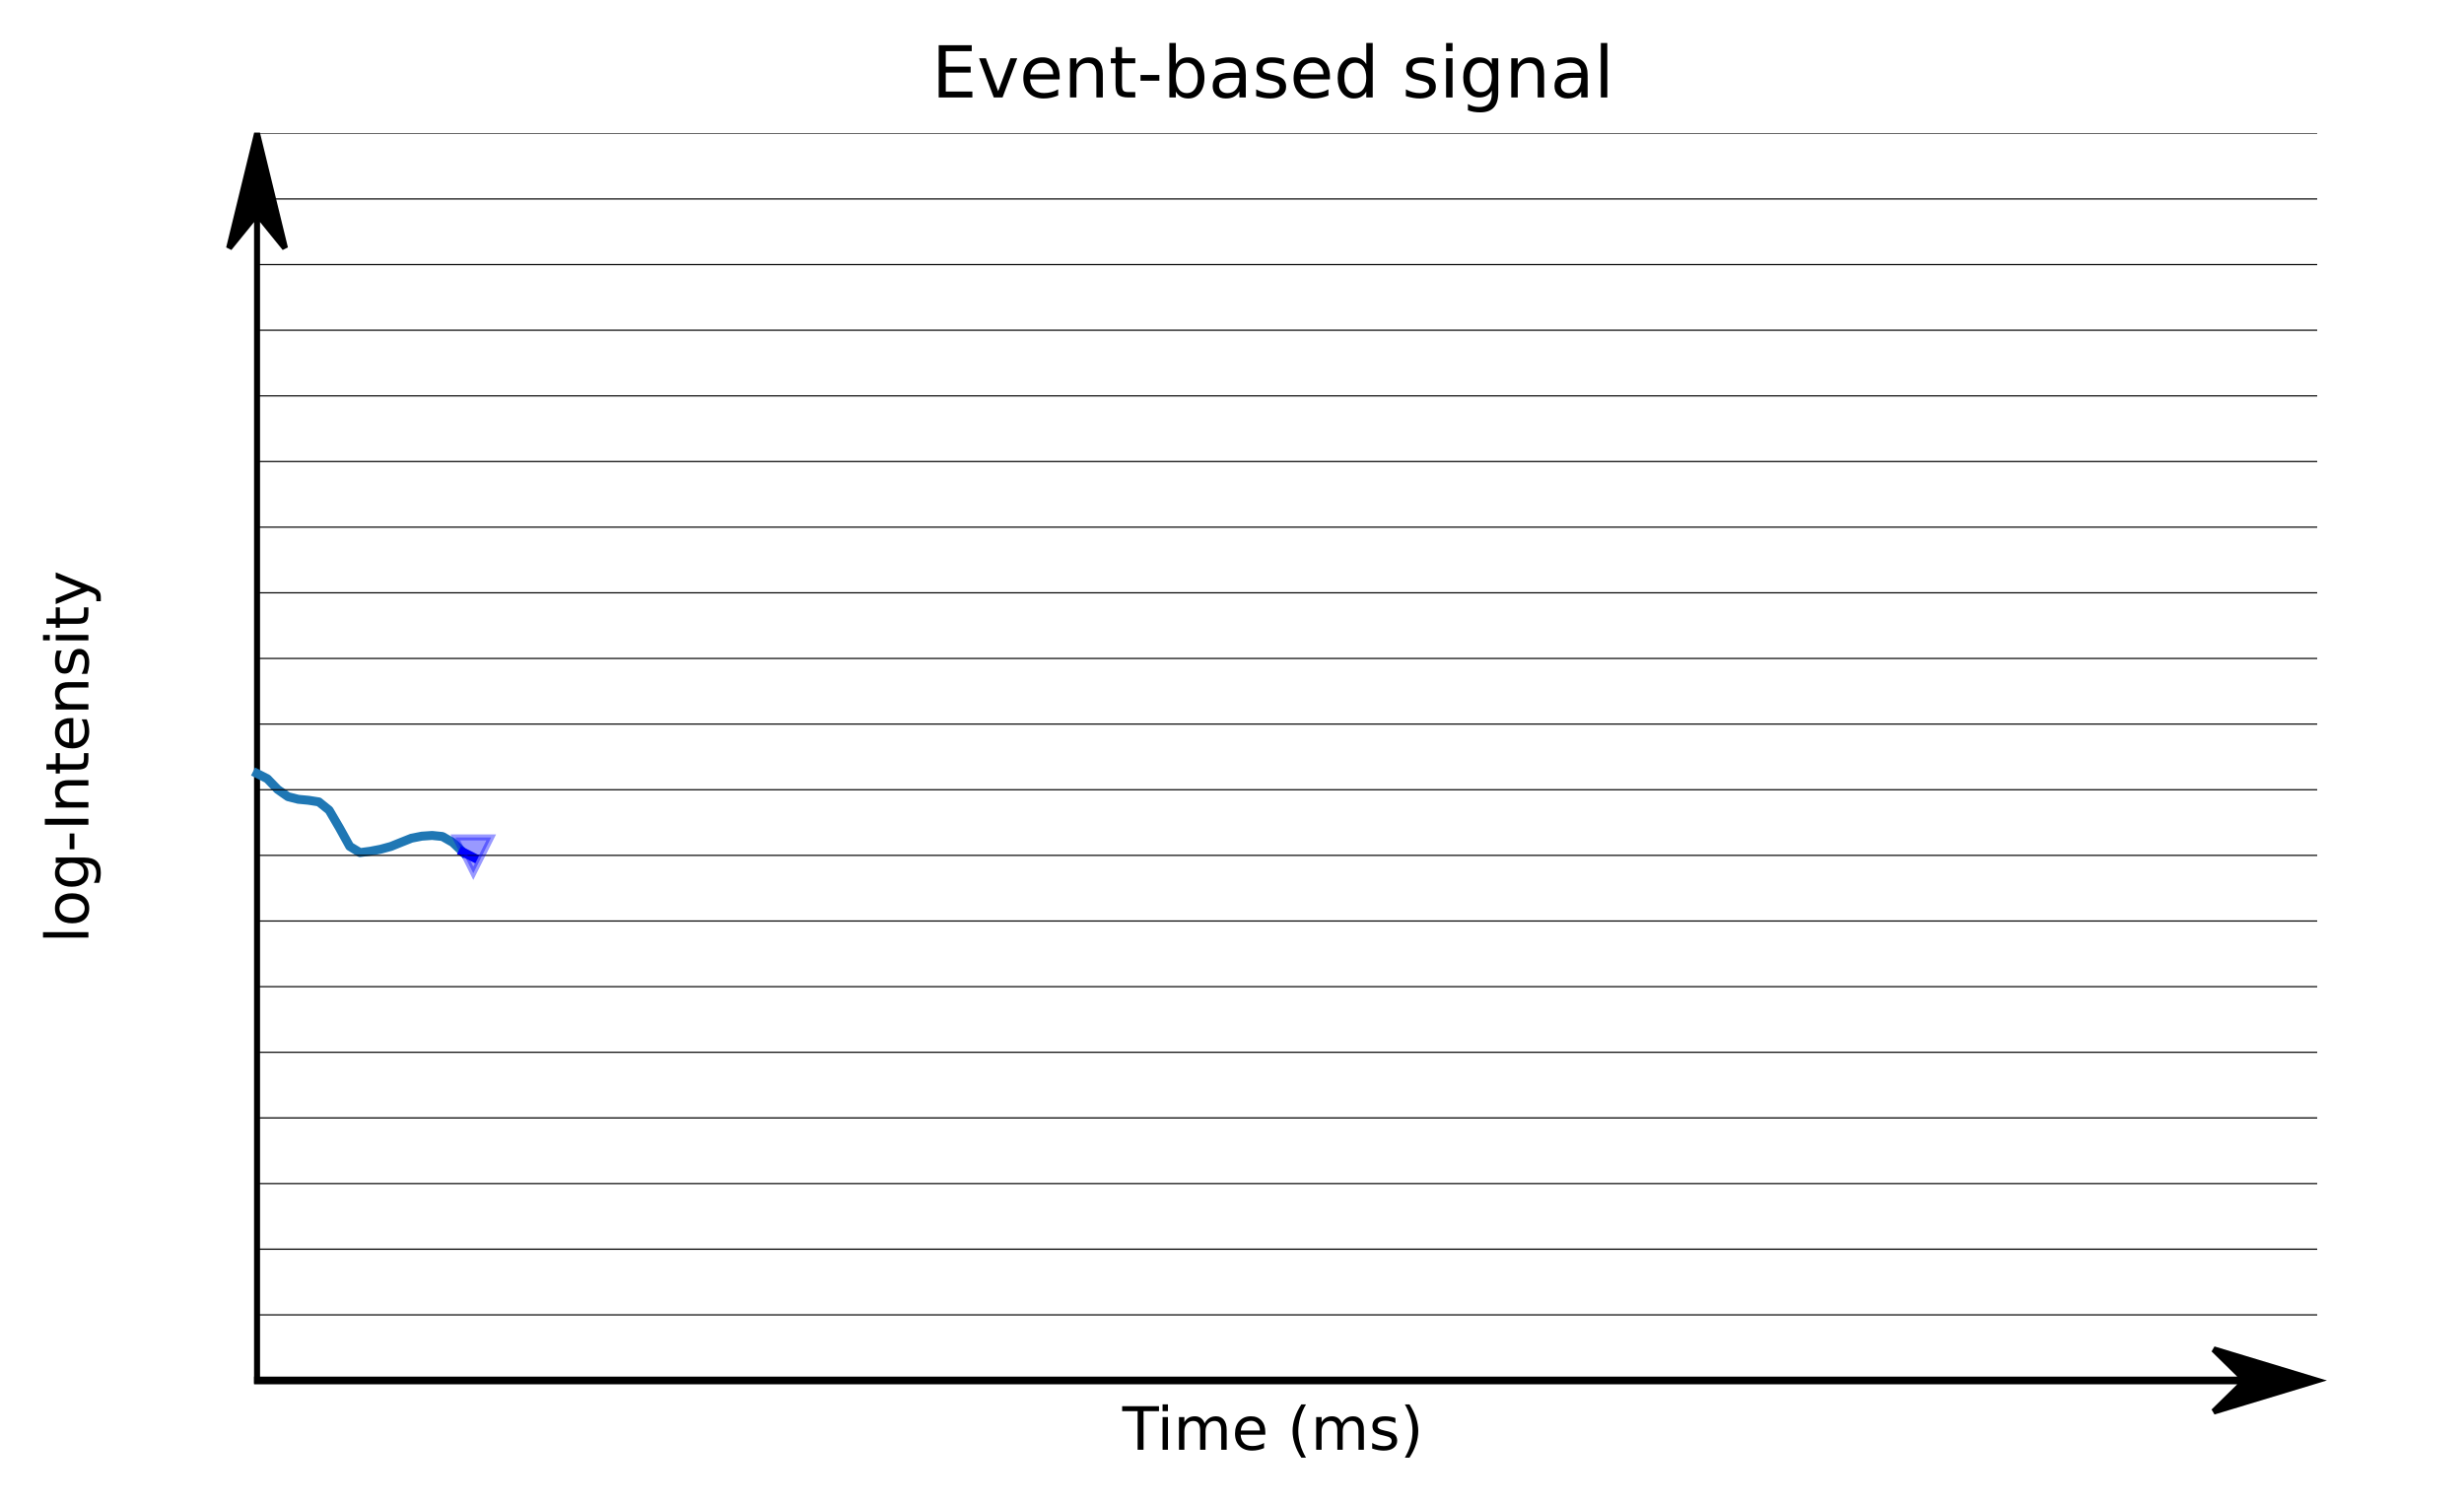
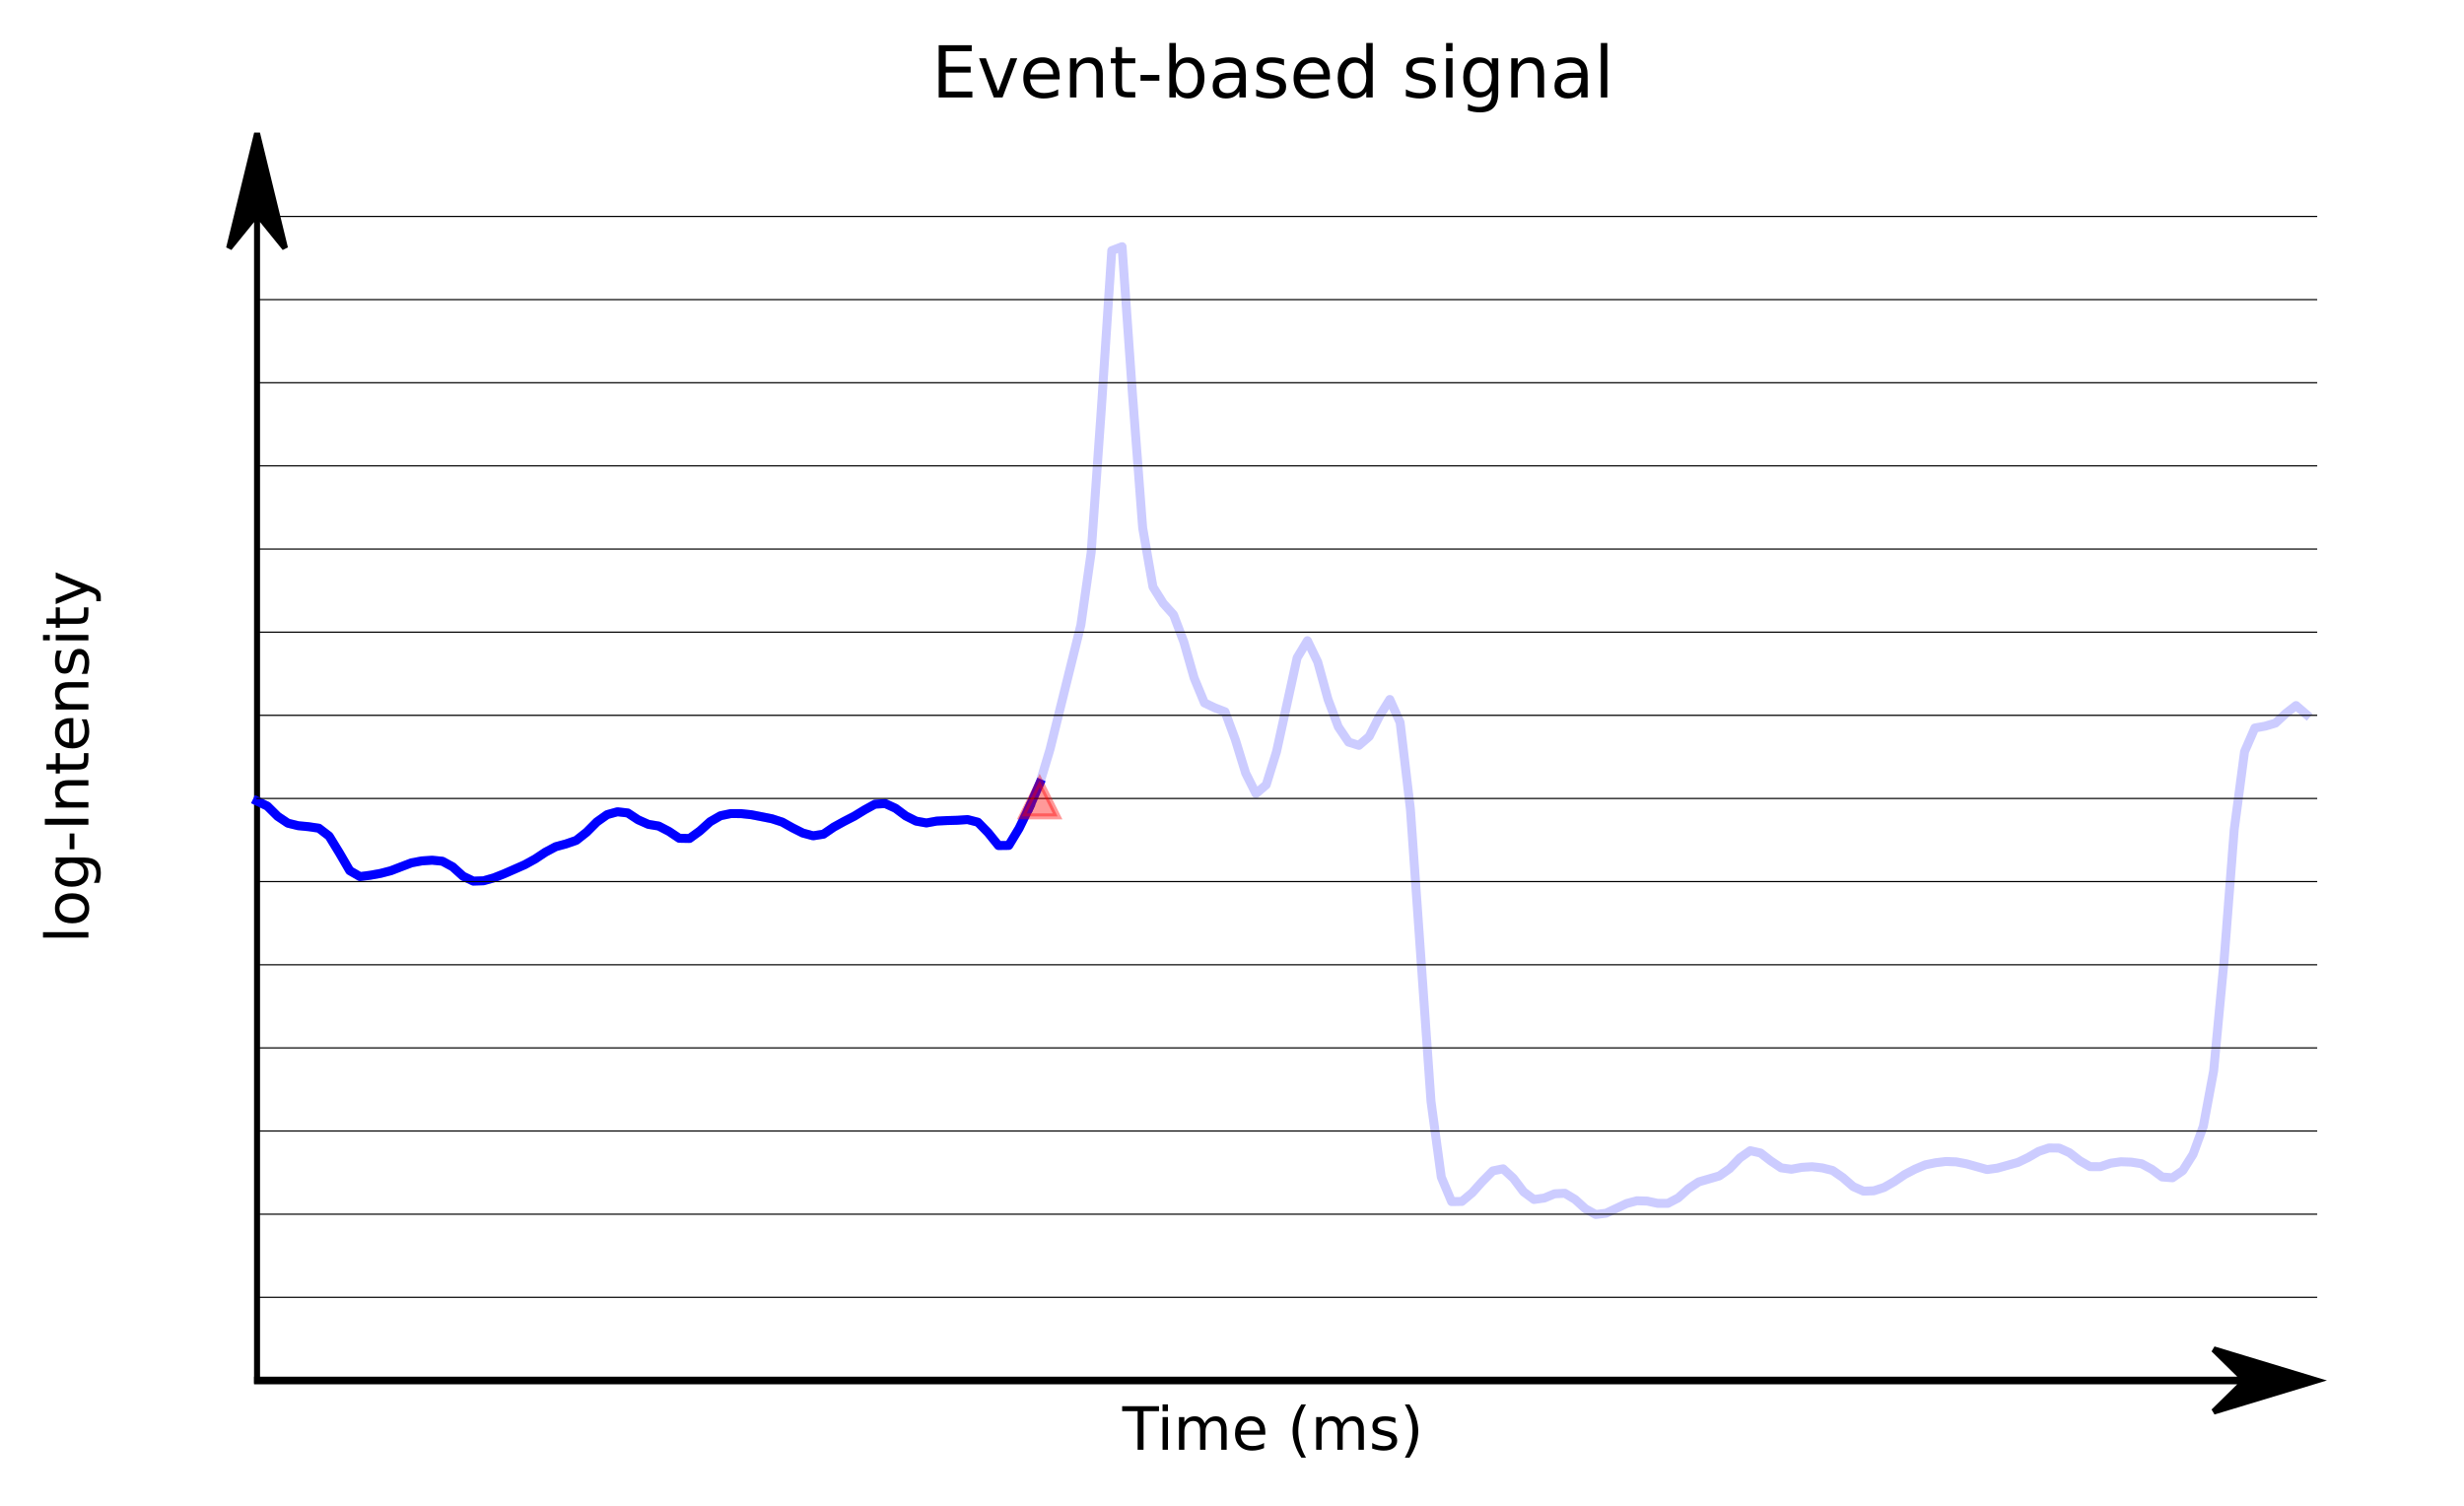
<svg xmlns="http://www.w3.org/2000/svg" xmlns:xlink="http://www.w3.org/1999/xlink" width="412.523pt" height="251.996pt" viewBox="0 0 412.523 251.996" version="1.1">
  <defs>
    <style type="text/css">*{stroke-linejoin: round; stroke-linecap: butt}</style>
  </defs>
  <g id="figure_1">
    <g id="patch_1">
      <path d="M 0 251.996  L 412.523 251.996  L 412.523 0  L 0 0  L 0 251.996  z " style="fill: none" />
    </g>
    <g id="axes_1">
      <g id="patch_2">
        <path d="M 20.878 231.118  L 405.323 231.118  L 405.323 22.318  L 20.878 22.318  L 20.878 231.118  z " style="fill: none" />
      </g>
      <g id="patch_3">
-         <path d="M 387.848 231.118  L 370.608 236.338  L 375.78 231.263  L 43.035 231.263  L 43.035 230.973  L 375.78 230.973  L 370.608 225.898  z " style="stroke: #000000; stroke-linejoin: miter" />
+         <path d="M 387.848 231.118  L 370.608 236.338  L 375.78 231.256  L 43.035 231.256  L 43.035 230.98  L 375.78 230.98  L 370.608 225.898  z " style="stroke: #000000; stroke-linejoin: miter" />
      </g>
      <g id="patch_4">
        <path d="M 43.035 22.318  L 47.717 41.54  L 43.036 35.774  L 43.036 231.118  L 43.034 231.118  L 43.034 35.774  L 38.353 41.54  z " style="stroke: #000000; stroke-linejoin: miter" />
      </g>
      <g id="matplotlib.axis_1">
        <g id="text_1">
          <g transform="translate(187.9013 242.7166) scale(0.1 -0.1)">
            <defs>
              <path id="DejaVuSans-54" d="M -19 4666  L 3928 4666  L 3928 4134  L 2272 4134  L 2272 0  L 1638 0  L 1638 4134  L -19 4134  L -19 4666  z " transform="scale(0.015625)" />
              <path id="DejaVuSans-69" d="M 603 3500  L 1178 3500  L 1178 0  L 603 0  L 603 3500  z M 603 4863  L 1178 4863  L 1178 4134  L 603 4134  L 603 4863  z " transform="scale(0.015625)" />
              <path id="DejaVuSans-6d" d="M 3328 2828  Q 3544 3216 3844 3400  Q 4144 3584 4550 3584  Q 5097 3584 5394 3201  Q 5691 2819 5691 2113  L 5691 0  L 5113 0  L 5113 2094  Q 5113 2597 4934 2840  Q 4756 3084 4391 3084  Q 3944 3084 3684 2787  Q 3425 2491 3425 1978  L 3425 0  L 2847 0  L 2847 2094  Q 2847 2600 2669 2842  Q 2491 3084 2119 3084  Q 1678 3084 1418 2786  Q 1159 2488 1159 1978  L 1159 0  L 581 0  L 581 3500  L 1159 3500  L 1159 2956  Q 1356 3278 1631 3431  Q 1906 3584 2284 3584  Q 2666 3584 2933 3390  Q 3200 3197 3328 2828  z " transform="scale(0.015625)" />
              <path id="DejaVuSans-65" d="M 3597 1894  L 3597 1613  L 953 1613  Q 991 1019 1311 708  Q 1631 397 2203 397  Q 2534 397 2845 478  Q 3156 559 3463 722  L 3463 178  Q 3153 47 2828 -22  Q 2503 -91 2169 -91  Q 1331 -91 842 396  Q 353 884 353 1716  Q 353 2575 817 3079  Q 1281 3584 2069 3584  Q 2775 3584 3186 3129  Q 3597 2675 3597 1894  z M 3022 2063  Q 3016 2534 2758 2815  Q 2500 3097 2075 3097  Q 1594 3097 1305 2825  Q 1016 2553 972 2059  L 3022 2063  z " transform="scale(0.015625)" />
              <path id="DejaVuSans-20" transform="scale(0.015625)" />
              <path id="DejaVuSans-28" d="M 1984 4856  Q 1566 4138 1362 3434  Q 1159 2731 1159 2009  Q 1159 1288 1364 580  Q 1569 -128 1984 -844  L 1484 -844  Q 1016 -109 783 600  Q 550 1309 550 2009  Q 550 2706 781 3412  Q 1013 4119 1484 4856  L 1984 4856  z " transform="scale(0.015625)" />
              <path id="DejaVuSans-73" d="M 2834 3397  L 2834 2853  Q 2591 2978 2328 3040  Q 2066 3103 1784 3103  Q 1356 3103 1142 2972  Q 928 2841 928 2578  Q 928 2378 1081 2264  Q 1234 2150 1697 2047  L 1894 2003  Q 2506 1872 2764 1633  Q 3022 1394 3022 966  Q 3022 478 2636 193  Q 2250 -91 1575 -91  Q 1294 -91 989 -36  Q 684 19 347 128  L 347 722  Q 666 556 975 473  Q 1284 391 1588 391  Q 1994 391 2212 530  Q 2431 669 2431 922  Q 2431 1156 2273 1281  Q 2116 1406 1581 1522  L 1381 1569  Q 847 1681 609 1914  Q 372 2147 372 2553  Q 372 3047 722 3315  Q 1072 3584 1716 3584  Q 2034 3584 2315 3537  Q 2597 3491 2834 3397  z " transform="scale(0.015625)" />
              <path id="DejaVuSans-29" d="M 513 4856  L 1013 4856  Q 1481 4119 1714 3412  Q 1947 2706 1947 2009  Q 1947 1309 1714 600  Q 1481 -109 1013 -844  L 513 -844  Q 928 -128 1133 580  Q 1338 1288 1338 2009  Q 1338 2731 1133 3434  Q 928 4138 513 4856  z " transform="scale(0.015625)" />
            </defs>
            <use xlink:href="#DejaVuSans-54" />
            <use xlink:href="#DejaVuSans-69" x="57.959" />
            <use xlink:href="#DejaVuSans-6d" x="85.742" />
            <use xlink:href="#DejaVuSans-65" x="183.154" />
            <use xlink:href="#DejaVuSans-20" x="244.678" />
            <use xlink:href="#DejaVuSans-28" x="276.465" />
            <use xlink:href="#DejaVuSans-6d" x="315.479" />
            <use xlink:href="#DejaVuSans-73" x="412.891" />
            <use xlink:href="#DejaVuSans-29" x="464.99" />
          </g>
        </g>
      </g>
      <g id="matplotlib.axis_2">
        <g id="text_2">
          <g transform="translate(14.79844 157.9072) rotate(-90) scale(0.1 -0.1)">
            <defs>
              <path id="DejaVuSans-6c" d="M 603 4863  L 1178 4863  L 1178 0  L 603 0  L 603 4863  z " transform="scale(0.015625)" />
              <path id="DejaVuSans-6f" d="M 1959 3097  Q 1497 3097 1228 2736  Q 959 2375 959 1747  Q 959 1119 1226 758  Q 1494 397 1959 397  Q 2419 397 2687 759  Q 2956 1122 2956 1747  Q 2956 2369 2687 2733  Q 2419 3097 1959 3097  z M 1959 3584  Q 2709 3584 3137 3096  Q 3566 2609 3566 1747  Q 3566 888 3137 398  Q 2709 -91 1959 -91  Q 1206 -91 779 398  Q 353 888 353 1747  Q 353 2609 779 3096  Q 1206 3584 1959 3584  z " transform="scale(0.015625)" />
              <path id="DejaVuSans-67" d="M 2906 1791  Q 2906 2416 2648 2759  Q 2391 3103 1925 3103  Q 1463 3103 1205 2759  Q 947 2416 947 1791  Q 947 1169 1205 825  Q 1463 481 1925 481  Q 2391 481 2648 825  Q 2906 1169 2906 1791  z M 3481 434  Q 3481 -459 3084 -895  Q 2688 -1331 1869 -1331  Q 1566 -1331 1297 -1286  Q 1028 -1241 775 -1147  L 775 -588  Q 1028 -725 1275 -790  Q 1522 -856 1778 -856  Q 2344 -856 2625 -561  Q 2906 -266 2906 331  L 2906 616  Q 2728 306 2450 153  Q 2172 0 1784 0  Q 1141 0 747 490  Q 353 981 353 1791  Q 353 2603 747 3093  Q 1141 3584 1784 3584  Q 2172 3584 2450 3431  Q 2728 3278 2906 2969  L 2906 3500  L 3481 3500  L 3481 434  z " transform="scale(0.015625)" />
              <path id="DejaVuSans-2d" d="M 313 2009  L 1997 2009  L 1997 1497  L 313 1497  L 313 2009  z " transform="scale(0.015625)" />
              <path id="DejaVuSans-49" d="M 628 4666  L 1259 4666  L 1259 0  L 628 0  L 628 4666  z " transform="scale(0.015625)" />
              <path id="DejaVuSans-6e" d="M 3513 2113  L 3513 0  L 2938 0  L 2938 2094  Q 2938 2591 2744 2837  Q 2550 3084 2163 3084  Q 1697 3084 1428 2787  Q 1159 2491 1159 1978  L 1159 0  L 581 0  L 581 3500  L 1159 3500  L 1159 2956  Q 1366 3272 1645 3428  Q 1925 3584 2291 3584  Q 2894 3584 3203 3211  Q 3513 2838 3513 2113  z " transform="scale(0.015625)" />
              <path id="DejaVuSans-74" d="M 1172 4494  L 1172 3500  L 2356 3500  L 2356 3053  L 1172 3053  L 1172 1153  Q 1172 725 1289 603  Q 1406 481 1766 481  L 2356 481  L 2356 0  L 1766 0  Q 1100 0 847 248  Q 594 497 594 1153  L 594 3053  L 172 3053  L 172 3500  L 594 3500  L 594 4494  L 1172 4494  z " transform="scale(0.015625)" />
              <path id="DejaVuSans-79" d="M 2059 -325  Q 1816 -950 1584 -1140  Q 1353 -1331 966 -1331  L 506 -1331  L 506 -850  L 844 -850  Q 1081 -850 1212 -737  Q 1344 -625 1503 -206  L 1606 56  L 191 3500  L 800 3500  L 1894 763  L 2988 3500  L 3597 3500  L 2059 -325  z " transform="scale(0.015625)" />
            </defs>
            <use xlink:href="#DejaVuSans-6c" />
            <use xlink:href="#DejaVuSans-6f" x="27.783" />
            <use xlink:href="#DejaVuSans-67" x="88.965" />
            <use xlink:href="#DejaVuSans-2d" x="152.441" />
            <use xlink:href="#DejaVuSans-49" x="188.525" />
            <use xlink:href="#DejaVuSans-6e" x="218.018" />
            <use xlink:href="#DejaVuSans-74" x="281.396" />
            <use xlink:href="#DejaVuSans-65" x="320.605" />
            <use xlink:href="#DejaVuSans-6e" x="382.129" />
            <use xlink:href="#DejaVuSans-73" x="445.508" />
            <use xlink:href="#DejaVuSans-69" x="497.607" />
            <use xlink:href="#DejaVuSans-74" x="525.391" />
            <use xlink:href="#DejaVuSans-79" x="564.6" />
          </g>
        </g>
      </g>
      <g id="line2d_1">
-         <path d="M 43.035 129.502  L 44.759 130.378  L 46.483 132.166  L 48.207 133.377  L 49.931 133.818  L 51.655 133.982  L 53.379 134.254  L 55.103 135.641  L 56.827 138.588  L 58.551 141.698  L 60.275 142.742  L 62 142.51  L 63.724 142.178  L 65.448 141.71  L 67.172 141.014  L 68.896 140.329  L 70.62 139.99  L 72.344 139.869  L 74.068 140.046  L 75.792 141.032  L 77.516 142.667  " clip-path="url(#pd649212f98)" style="fill: none; stroke: #1f77b4; stroke-width: 1.5; stroke-linecap: square" />
+         <path d="M 43.035 134.121  L 44.759 134.957  L 46.483 136.664  L 48.207 137.82  L 49.931 138.24  L 53.379 138.657  L 55.103 139.981  L 58.551 145.763  L 60.275 146.759  L 63.724 146.221  L 65.448 145.774  L 68.896 144.456  L 70.62 144.132  L 72.344 144.017  L 74.068 144.186  L 75.792 145.127  L 77.516 146.688  L 79.24 147.516  L 80.964 147.459  L 82.688 146.968  L 86.136 145.528  L 87.861 144.766  L 89.585 143.818  L 91.309 142.676  L 93.033 141.756  L 94.757 141.288  L 96.481 140.693  L 98.205 139.333  L 99.929 137.604  L 101.653 136.384  L 103.377 135.907  L 105.101 136.106  L 106.825 137.245  L 108.549 138.013  L 110.273 138.295  L 111.997 139.191  L 113.722 140.345  L 115.446 140.375  L 117.17 139.123  L 118.894 137.569  L 120.618 136.573  L 122.342 136.211  L 124.066 136.214  L 125.79 136.4  L 129.238 137.077  L 130.962 137.633  L 134.41 139.468  L 136.134 139.927  L 137.858 139.659  L 139.583 138.476  L 146.479 134.639  L 148.203 134.529  L 149.927 135.323  L 151.651 136.606  L 153.375 137.472  L 155.099 137.778  L 156.823 137.467  L 161.995 137.212  L 163.719 137.654  L 165.444 139.422  L 167.168 141.556  L 168.892 141.535  L 170.616 138.685  L 172.34 135.131  L 174.064 131.185  L 175.788 125.474  L 180.96 104.633  L 182.684 92.493  L 184.408 68.139  L 186.132 41.956  L 187.856 41.3  L 189.58 65.755  L 191.305 88.371  L 193.029 98.262  L 194.753 101.013  L 196.477 102.926  L 198.201 107.48  L 199.925 113.516  L 201.649 117.676  L 203.373 118.498  L 205.097 119.169  L 206.821 123.833  L 208.545 129.429  L 210.269 132.869  L 211.993 131.388  L 213.717 125.829  L 217.166 110.128  L 218.89 107.268  L 220.614 110.831  L 222.338 117.095  L 224.062 121.692  L 225.786 124.246  L 227.51 124.791  L 229.234 123.304  L 230.958 119.879  L 232.682 117.105  L 234.406 120.942  L 236.13 135.474  L 239.578 184.399  L 241.303 197.08  L 243.027 201.174  L 244.751 201.143  L 246.475 199.696  L 248.199 197.775  L 249.923 196.033  L 251.647 195.679  L 253.371 197.271  L 255.095 199.548  L 256.819 200.82  L 258.543 200.577  L 260.267 199.867  L 261.991 199.78  L 263.715 200.818  L 265.439 202.385  L 267.164 203.329  L 268.888 203.116  L 272.336 201.49  L 274.06 201.033  L 275.784 201.088  L 277.508 201.461  L 279.232 201.466  L 280.956 200.562  L 282.68 199.018  L 284.404 197.871  L 287.852 196.871  L 289.576 195.651  L 291.3 193.856  L 293.025 192.646  L 294.749 193.034  L 296.473 194.368  L 298.197 195.521  L 299.921 195.759  L 301.645 195.441  L 303.369 195.331  L 305.093 195.532  L 306.817 195.962  L 308.541 197.16  L 310.265 198.66  L 311.989 199.422  L 313.713 199.364  L 315.437 198.804  L 317.161 197.811  L 318.886 196.639  L 320.61 195.741  L 322.334 195.017  L 324.058 194.663  L 325.782 194.455  L 327.506 194.52  L 329.23 194.844  L 332.678 195.806  L 334.402 195.571  L 337.85 194.608  L 339.574 193.777  L 341.298 192.775  L 343.022 192.193  L 344.747 192.211  L 346.471 192.988  L 348.195 194.326  L 349.919 195.319  L 351.643 195.325  L 353.367 194.743  L 355.091 194.5  L 356.815 194.563  L 358.539 194.83  L 360.263 195.763  L 361.987 197.05  L 363.711 197.183  L 365.435 195.986  L 367.159 193.258  L 368.883 188.554  L 370.608 179.3  L 372.332 161.08  L 374.056 138.854  L 375.78 125.853  L 377.504 121.881  L 379.228 121.574  L 380.952 121.064  L 382.676 119.463  L 384.4 118.122  L 386.124 119.603  L 386.124 119.603  " clip-path="url(#p8279bc984d)" style="fill: none; stroke: #0000ff; stroke-opacity: 0.2; stroke-width: 1.5; stroke-linecap: square" />
      </g>
      <g id="line2d_2">
-         <path d="M 77.516 142.667  L 79.24 143.535  " clip-path="url(#pd649212f98)" style="fill: none; stroke: #0000ff; stroke-width: 1.5; stroke-linecap: square" />
+         <path d="M 43.035 134.121  L 44.759 134.957  L 46.483 136.664  L 48.207 137.82  L 49.931 138.24  L 51.655 138.398  L 53.379 138.657  L 55.103 139.981  L 56.827 142.794  L 58.551 145.763  L 60.275 146.759  L 62 146.537  L 63.724 146.221  L 65.448 145.774  L 67.172 145.109  L 68.896 144.456  L 70.62 144.132  L 72.344 144.017  L 74.068 144.186  L 75.792 145.127  L 77.516 146.688  L 79.24 147.516  L 80.964 147.459  L 82.688 146.968  L 84.412 146.287  L 86.136 145.528  L 87.861 144.766  L 89.585 143.818  L 91.309 142.676  L 93.033 141.756  L 94.757 141.288  L 96.481 140.693  L 98.205 139.333  L 99.929 137.604  L 101.653 136.384  L 103.377 135.907  L 105.101 136.106  L 106.825 137.245  L 108.549 138.013  L 110.273 138.295  L 111.997 139.191  L 113.722 140.345  L 115.446 140.375  L 117.17 139.123  L 118.894 137.569  L 120.618 136.573  L 122.342 136.211  L 124.066 136.214  L 125.79 136.4  L 127.514 136.734  L 129.238 137.077  L 130.962 137.633  L 132.686 138.606  L 134.41 139.468  L 136.134 139.927  L 137.858 139.659  L 139.583 138.476  L 141.307 137.528  L 143.031 136.648  L 144.755 135.583  L 146.479 134.639  L 148.203 134.529  L 149.927 135.323  L 151.651 136.606  L 153.375 137.472  L 155.099 137.778  L 156.823 137.467  L 158.547 137.379  L 160.271 137.333  L 161.995 137.212  L 163.719 137.654  L 165.444 139.422  L 167.168 141.556  L 168.892 141.535  L 170.616 138.685  L 172.34 135.131  " clip-path="url(#p8279bc984d)" style="fill: none; stroke: #0000ff; stroke-width: 1.5; stroke-linecap: square" />
      </g>
      <g id="line2d_3">
-         <path d="M 43.035 231.118  L 387.848 231.118  " clip-path="url(#pd649212f98)" style="fill: none; stroke: #000000; stroke-width: 0.2; stroke-linecap: square" />
+         <path d="M 172.34 135.131  L 174.064 131.185  " clip-path="url(#p8279bc984d)" style="fill: none; stroke: #0000ff; stroke-width: 1.5; stroke-linecap: square" />
      </g>
      <g id="line2d_4">
-         <path d="M 43.035 220.129  L 387.848 220.129  " clip-path="url(#pd649212f98)" style="fill: none; stroke: #000000; stroke-width: 0.2; stroke-linecap: square" />
+         <path d="M 43.035 231.118  L 387.848 231.118  " clip-path="url(#p8279bc984d)" style="fill: none; stroke: #000000; stroke-width: 0.2; stroke-linecap: square" />
      </g>
      <g id="line2d_5">
-         <path d="M 43.035 209.139  L 387.848 209.139  " clip-path="url(#pd649212f98)" style="fill: none; stroke: #000000; stroke-width: 0.2; stroke-linecap: square" />
+         <path d="M 43.035 217.198  L 387.848 217.198  " clip-path="url(#p8279bc984d)" style="fill: none; stroke: #000000; stroke-width: 0.2; stroke-linecap: square" />
      </g>
      <g id="line2d_6">
-         <path d="M 43.035 198.15  L 387.848 198.15  " clip-path="url(#pd649212f98)" style="fill: none; stroke: #000000; stroke-width: 0.2; stroke-linecap: square" />
+         <path d="M 43.035 203.278  L 387.848 203.278  " clip-path="url(#p8279bc984d)" style="fill: none; stroke: #000000; stroke-width: 0.2; stroke-linecap: square" />
      </g>
      <g id="line2d_7">
-         <path d="M 43.035 187.16  L 387.848 187.16  " clip-path="url(#pd649212f98)" style="fill: none; stroke: #000000; stroke-width: 0.2; stroke-linecap: square" />
+         <path d="M 43.035 189.358  L 387.848 189.358  " clip-path="url(#p8279bc984d)" style="fill: none; stroke: #000000; stroke-width: 0.2; stroke-linecap: square" />
      </g>
      <g id="line2d_8">
-         <path d="M 43.035 176.171  L 387.848 176.171  " clip-path="url(#pd649212f98)" style="fill: none; stroke: #000000; stroke-width: 0.2; stroke-linecap: square" />
+         <path d="M 43.035 175.438  L 387.848 175.438  " clip-path="url(#p8279bc984d)" style="fill: none; stroke: #000000; stroke-width: 0.2; stroke-linecap: square" />
      </g>
      <g id="line2d_9">
-         <path d="M 43.035 165.181  L 387.848 165.181  " clip-path="url(#pd649212f98)" style="fill: none; stroke: #000000; stroke-width: 0.2; stroke-linecap: square" />
+         <path d="M 43.035 161.518  L 387.848 161.518  " clip-path="url(#p8279bc984d)" style="fill: none; stroke: #000000; stroke-width: 0.2; stroke-linecap: square" />
      </g>
      <g id="line2d_10">
-         <path d="M 43.035 154.192  L 387.848 154.192  " clip-path="url(#pd649212f98)" style="fill: none; stroke: #000000; stroke-width: 0.2; stroke-linecap: square" />
+         <path d="M 43.035 147.598  L 387.848 147.598  " clip-path="url(#p8279bc984d)" style="fill: none; stroke: #000000; stroke-width: 0.2; stroke-linecap: square" />
      </g>
      <g id="line2d_11">
-         <path d="M 43.035 143.202  L 387.848 143.202  " clip-path="url(#pd649212f98)" style="fill: none; stroke: #000000; stroke-width: 0.2; stroke-linecap: square" />
+         <path d="M 43.035 133.678  L 387.848 133.678  " clip-path="url(#p8279bc984d)" style="fill: none; stroke: #000000; stroke-width: 0.2; stroke-linecap: square" />
      </g>
      <g id="line2d_12">
-         <path d="M 43.035 132.213  L 387.848 132.213  " clip-path="url(#pd649212f98)" style="fill: none; stroke: #000000; stroke-width: 0.2; stroke-linecap: square" />
+         <path d="M 43.035 119.758  L 387.848 119.758  " clip-path="url(#p8279bc984d)" style="fill: none; stroke: #000000; stroke-width: 0.2; stroke-linecap: square" />
      </g>
      <g id="line2d_13">
-         <path d="M 43.035 121.223  L 387.848 121.223  " clip-path="url(#pd649212f98)" style="fill: none; stroke: #000000; stroke-width: 0.2; stroke-linecap: square" />
+         <path d="M 43.035 105.838  L 387.848 105.838  " clip-path="url(#p8279bc984d)" style="fill: none; stroke: #000000; stroke-width: 0.2; stroke-linecap: square" />
      </g>
      <g id="line2d_14">
-         <path d="M 43.035 110.234  L 387.848 110.234  " clip-path="url(#pd649212f98)" style="fill: none; stroke: #000000; stroke-width: 0.2; stroke-linecap: square" />
+         <path d="M 43.035 91.918  L 387.848 91.918  " clip-path="url(#p8279bc984d)" style="fill: none; stroke: #000000; stroke-width: 0.2; stroke-linecap: square" />
      </g>
      <g id="line2d_15">
-         <path d="M 43.035 99.244  L 387.848 99.244  " clip-path="url(#pd649212f98)" style="fill: none; stroke: #000000; stroke-width: 0.2; stroke-linecap: square" />
+         <path d="M 43.035 77.998  L 387.848 77.998  " clip-path="url(#p8279bc984d)" style="fill: none; stroke: #000000; stroke-width: 0.2; stroke-linecap: square" />
      </g>
      <g id="line2d_16">
-         <path d="M 43.035 88.255  L 387.848 88.255  " clip-path="url(#pd649212f98)" style="fill: none; stroke: #000000; stroke-width: 0.2; stroke-linecap: square" />
+         <path d="M 43.035 64.078  L 387.848 64.078  " clip-path="url(#p8279bc984d)" style="fill: none; stroke: #000000; stroke-width: 0.2; stroke-linecap: square" />
      </g>
      <g id="line2d_17">
-         <path d="M 43.035 77.265  L 387.848 77.265  " clip-path="url(#pd649212f98)" style="fill: none; stroke: #000000; stroke-width: 0.2; stroke-linecap: square" />
+         <path d="M 43.035 50.158  L 387.848 50.158  " clip-path="url(#p8279bc984d)" style="fill: none; stroke: #000000; stroke-width: 0.2; stroke-linecap: square" />
      </g>
      <g id="line2d_18">
-         <path d="M 43.035 66.276  L 387.848 66.276  " clip-path="url(#pd649212f98)" style="fill: none; stroke: #000000; stroke-width: 0.2; stroke-linecap: square" />
+         <path d="M 43.035 36.238  L 387.848 36.238  " clip-path="url(#p8279bc984d)" style="fill: none; stroke: #000000; stroke-width: 0.2; stroke-linecap: square" />
      </g>
      <g id="line2d_19">
-         <path d="M 43.035 55.287  L 387.848 55.287  " clip-path="url(#pd649212f98)" style="fill: none; stroke: #000000; stroke-width: 0.2; stroke-linecap: square" />
-       </g>
-       <g id="line2d_20">
-         <path d="M 43.035 44.297  L 387.848 44.297  " clip-path="url(#pd649212f98)" style="fill: none; stroke: #000000; stroke-width: 0.2; stroke-linecap: square" />
-       </g>
-       <g id="line2d_21">
-         <path d="M 43.035 33.308  L 387.848 33.308  " clip-path="url(#pd649212f98)" style="fill: none; stroke: #000000; stroke-width: 0.2; stroke-linecap: square" />
-       </g>
-       <g id="line2d_22">
-         <path d="M 43.035 22.318  L 387.848 22.318  " clip-path="url(#pd649212f98)" style="fill: none; stroke: #000000; stroke-width: 0.2; stroke-linecap: square" />
-       </g>
-       <g id="line2d_23">
        <defs>
-           <path id="mcd307c5ed2" d="M -0 3  L 3 -3  L -3 -3  z " style="stroke: #0000ff; stroke-opacity: 0.4; stroke-linejoin: miter" />
+           <path id="m2c1d3baa38" d="M 0 -3  L -3 3  L 3 3  z " style="stroke: #ff0000; stroke-opacity: 0.4; stroke-linejoin: miter" />
        </defs>
-         <g clip-path="url(#pd649212f98)">
-           <use xlink:href="#mcd307c5ed2" x="79.24" y="143.202" style="fill: #0000ff; fill-opacity: 0.4; stroke: #0000ff; stroke-opacity: 0.4; stroke-linejoin: miter" />
+         <g clip-path="url(#p8279bc984d)">
+           <use xlink:href="#m2c1d3baa38" x="174.064" y="133.678" style="fill: #ff0000; fill-opacity: 0.4; stroke: #ff0000; stroke-opacity: 0.4; stroke-linejoin: miter" />
        </g>
      </g>
      <g id="text_3">
        <g transform="translate(155.9796 16.31812) scale(0.12 -0.12)">
          <defs>
            <path id="DejaVuSans-45" d="M 628 4666  L 3578 4666  L 3578 4134  L 1259 4134  L 1259 2753  L 3481 2753  L 3481 2222  L 1259 2222  L 1259 531  L 3634 531  L 3634 0  L 628 0  L 628 4666  z " transform="scale(0.015625)" />
            <path id="DejaVuSans-76" d="M 191 3500  L 800 3500  L 1894 563  L 2988 3500  L 3597 3500  L 2284 0  L 1503 0  L 191 3500  z " transform="scale(0.015625)" />
            <path id="DejaVuSans-62" d="M 3116 1747  Q 3116 2381 2855 2742  Q 2594 3103 2138 3103  Q 1681 3103 1420 2742  Q 1159 2381 1159 1747  Q 1159 1113 1420 752  Q 1681 391 2138 391  Q 2594 391 2855 752  Q 3116 1113 3116 1747  z M 1159 2969  Q 1341 3281 1617 3432  Q 1894 3584 2278 3584  Q 2916 3584 3314 3078  Q 3713 2572 3713 1747  Q 3713 922 3314 415  Q 2916 -91 2278 -91  Q 1894 -91 1617 61  Q 1341 213 1159 525  L 1159 0  L 581 0  L 581 4863  L 1159 4863  L 1159 2969  z " transform="scale(0.015625)" />
            <path id="DejaVuSans-61" d="M 2194 1759  Q 1497 1759 1228 1600  Q 959 1441 959 1056  Q 959 750 1161 570  Q 1363 391 1709 391  Q 2188 391 2477 730  Q 2766 1069 2766 1631  L 2766 1759  L 2194 1759  z M 3341 1997  L 3341 0  L 2766 0  L 2766 531  Q 2569 213 2275 61  Q 1981 -91 1556 -91  Q 1019 -91 701 211  Q 384 513 384 1019  Q 384 1609 779 1909  Q 1175 2209 1959 2209  L 2766 2209  L 2766 2266  Q 2766 2663 2505 2880  Q 2244 3097 1772 3097  Q 1472 3097 1187 3025  Q 903 2953 641 2809  L 641 3341  Q 956 3463 1253 3523  Q 1550 3584 1831 3584  Q 2591 3584 2966 3190  Q 3341 2797 3341 1997  z " transform="scale(0.015625)" />
            <path id="DejaVuSans-64" d="M 2906 2969  L 2906 4863  L 3481 4863  L 3481 0  L 2906 0  L 2906 525  Q 2725 213 2448 61  Q 2172 -91 1784 -91  Q 1150 -91 751 415  Q 353 922 353 1747  Q 353 2572 751 3078  Q 1150 3584 1784 3584  Q 2172 3584 2448 3432  Q 2725 3281 2906 2969  z M 947 1747  Q 947 1113 1208 752  Q 1469 391 1925 391  Q 2381 391 2643 752  Q 2906 1113 2906 1747  Q 2906 2381 2643 2742  Q 2381 3103 1925 3103  Q 1469 3103 1208 2742  Q 947 2381 947 1747  z " transform="scale(0.015625)" />
          </defs>
          <use xlink:href="#DejaVuSans-45" />
          <use xlink:href="#DejaVuSans-76" x="63.184" />
          <use xlink:href="#DejaVuSans-65" x="122.363" />
          <use xlink:href="#DejaVuSans-6e" x="183.887" />
          <use xlink:href="#DejaVuSans-74" x="247.266" />
          <use xlink:href="#DejaVuSans-2d" x="286.475" />
          <use xlink:href="#DejaVuSans-62" x="322.559" />
          <use xlink:href="#DejaVuSans-61" x="386.035" />
          <use xlink:href="#DejaVuSans-73" x="447.314" />
          <use xlink:href="#DejaVuSans-65" x="499.414" />
          <use xlink:href="#DejaVuSans-64" x="560.938" />
          <use xlink:href="#DejaVuSans-20" x="624.414" />
          <use xlink:href="#DejaVuSans-73" x="656.201" />
          <use xlink:href="#DejaVuSans-69" x="708.301" />
          <use xlink:href="#DejaVuSans-67" x="736.084" />
          <use xlink:href="#DejaVuSans-6e" x="799.561" />
          <use xlink:href="#DejaVuSans-61" x="862.939" />
          <use xlink:href="#DejaVuSans-6c" x="924.219" />
        </g>
      </g>
    </g>
  </g>
  <defs>
-     <clipPath id="pd649212f98">
+     <clipPath id="p8279bc984d">
      <rect x="20.878" y="22.318" width="384.445" height="208.8" />
    </clipPath>
  </defs>
</svg>
